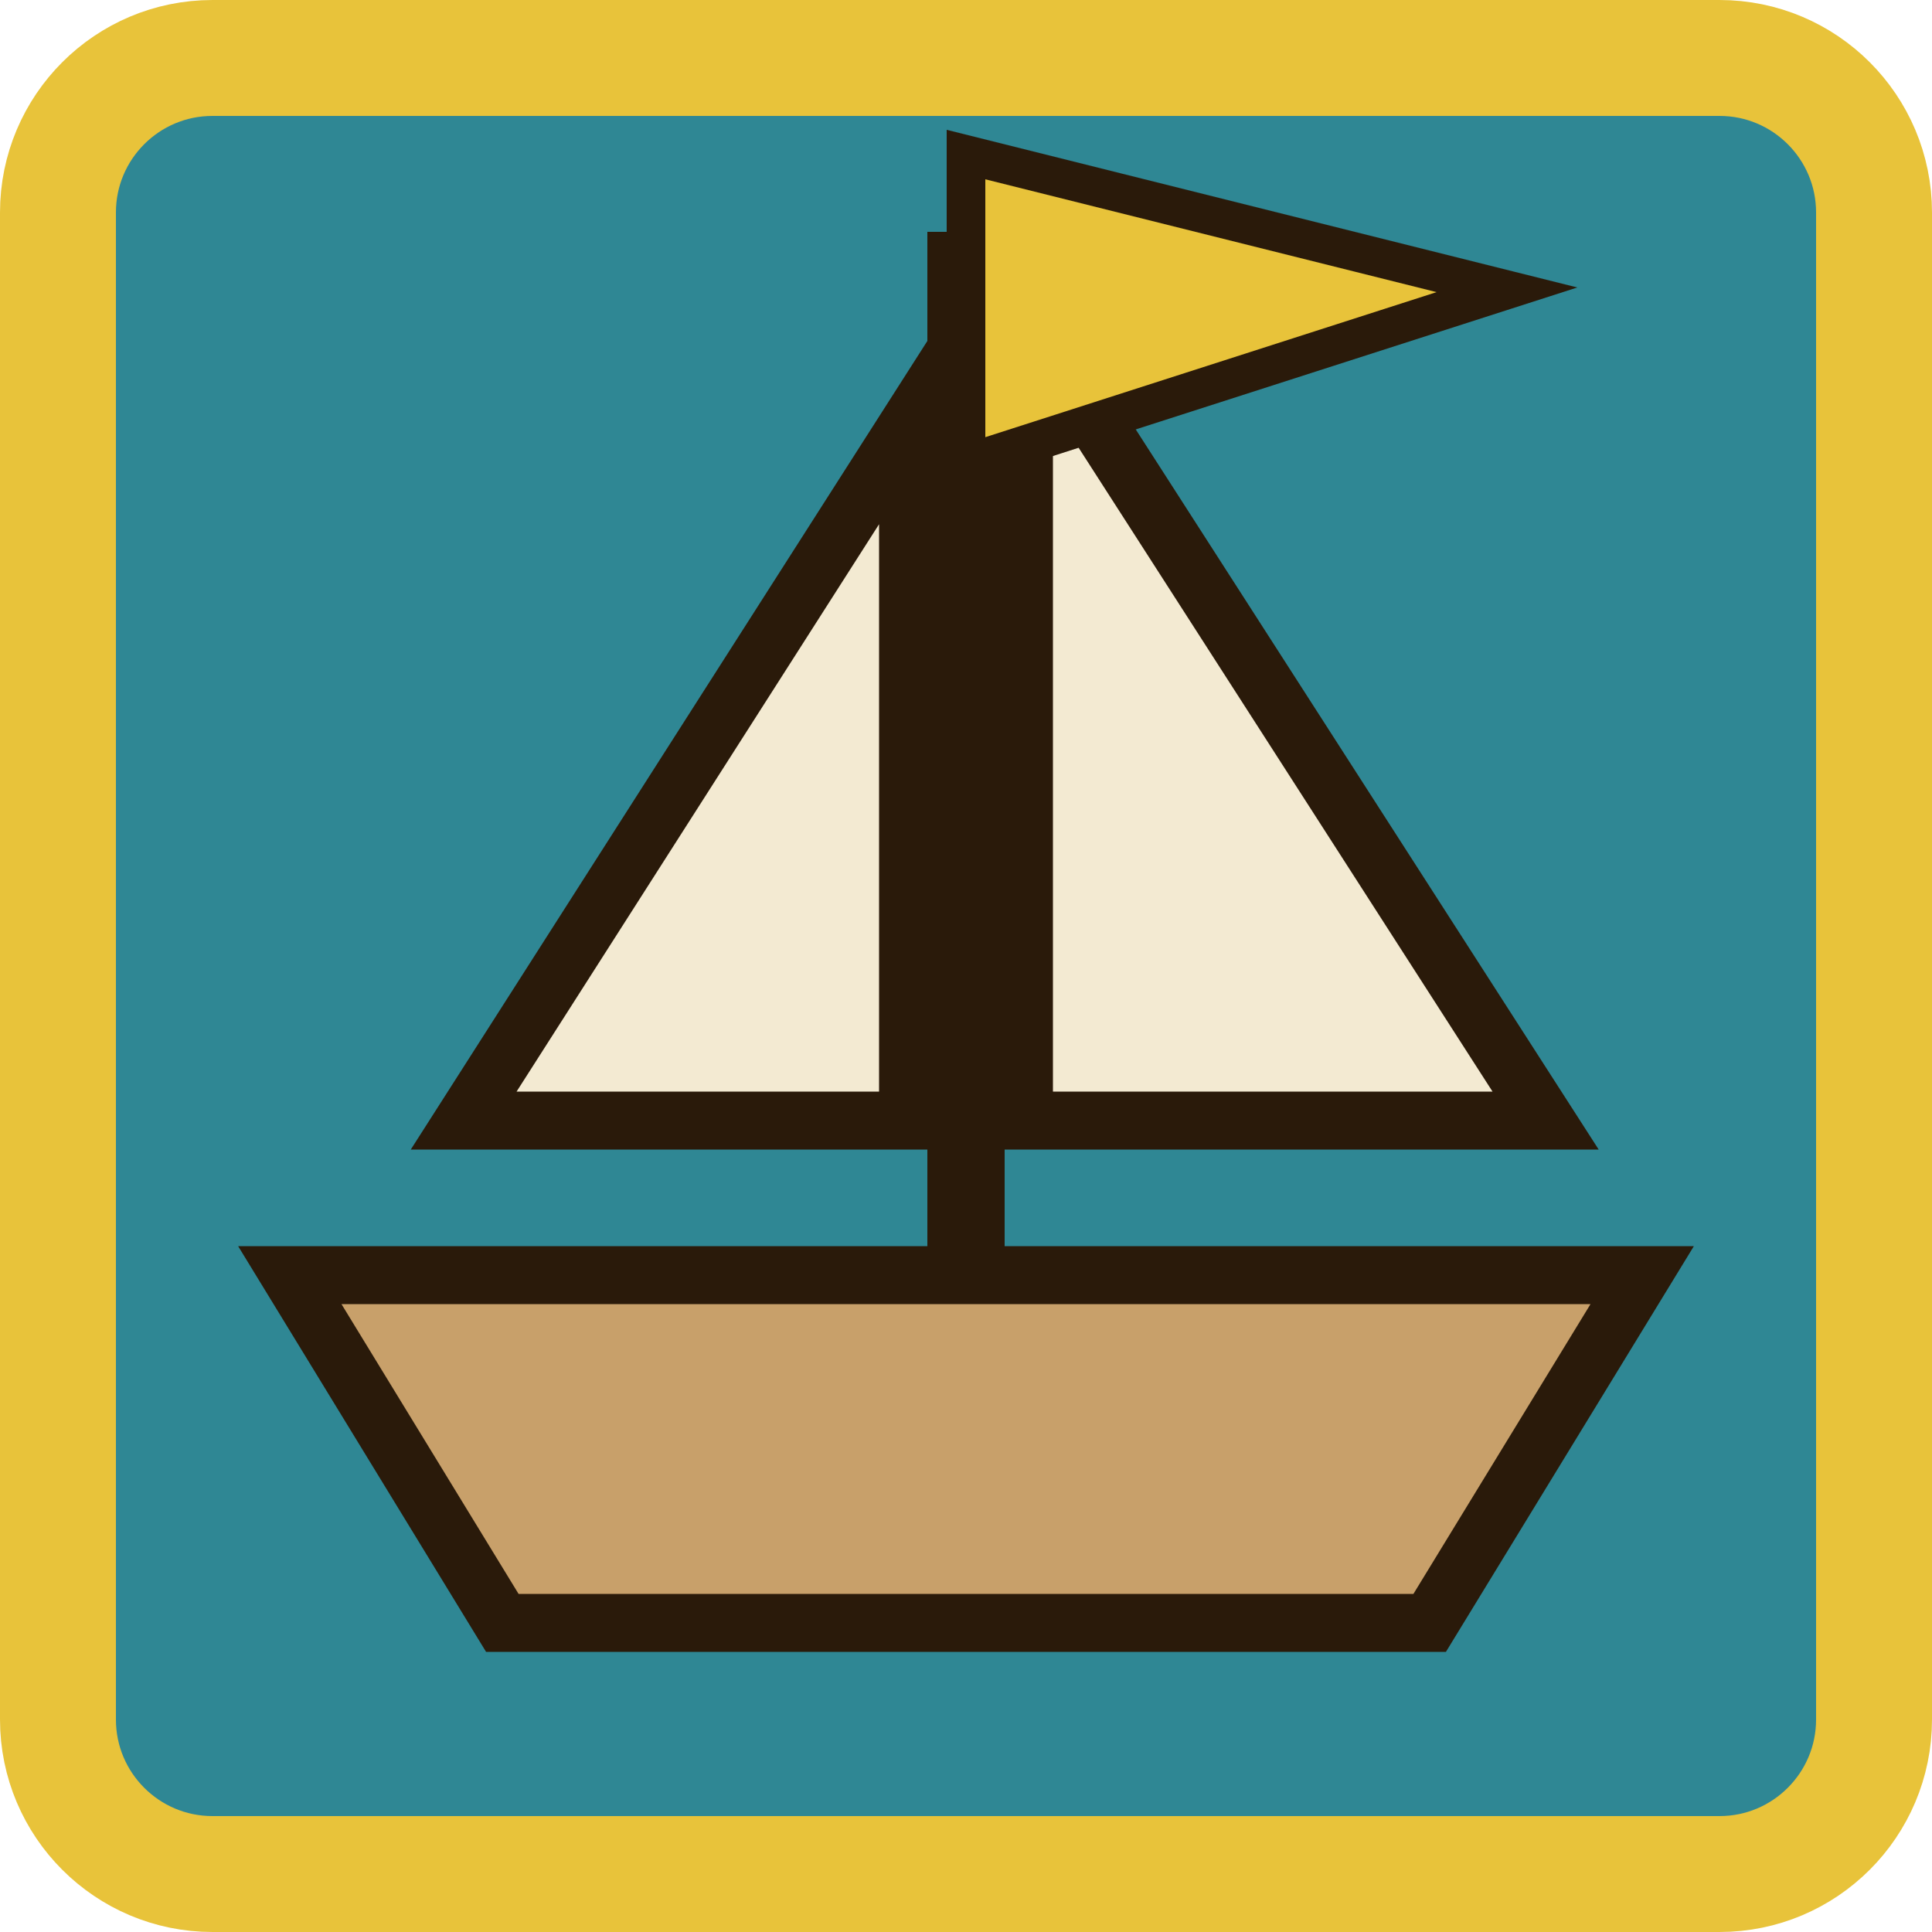
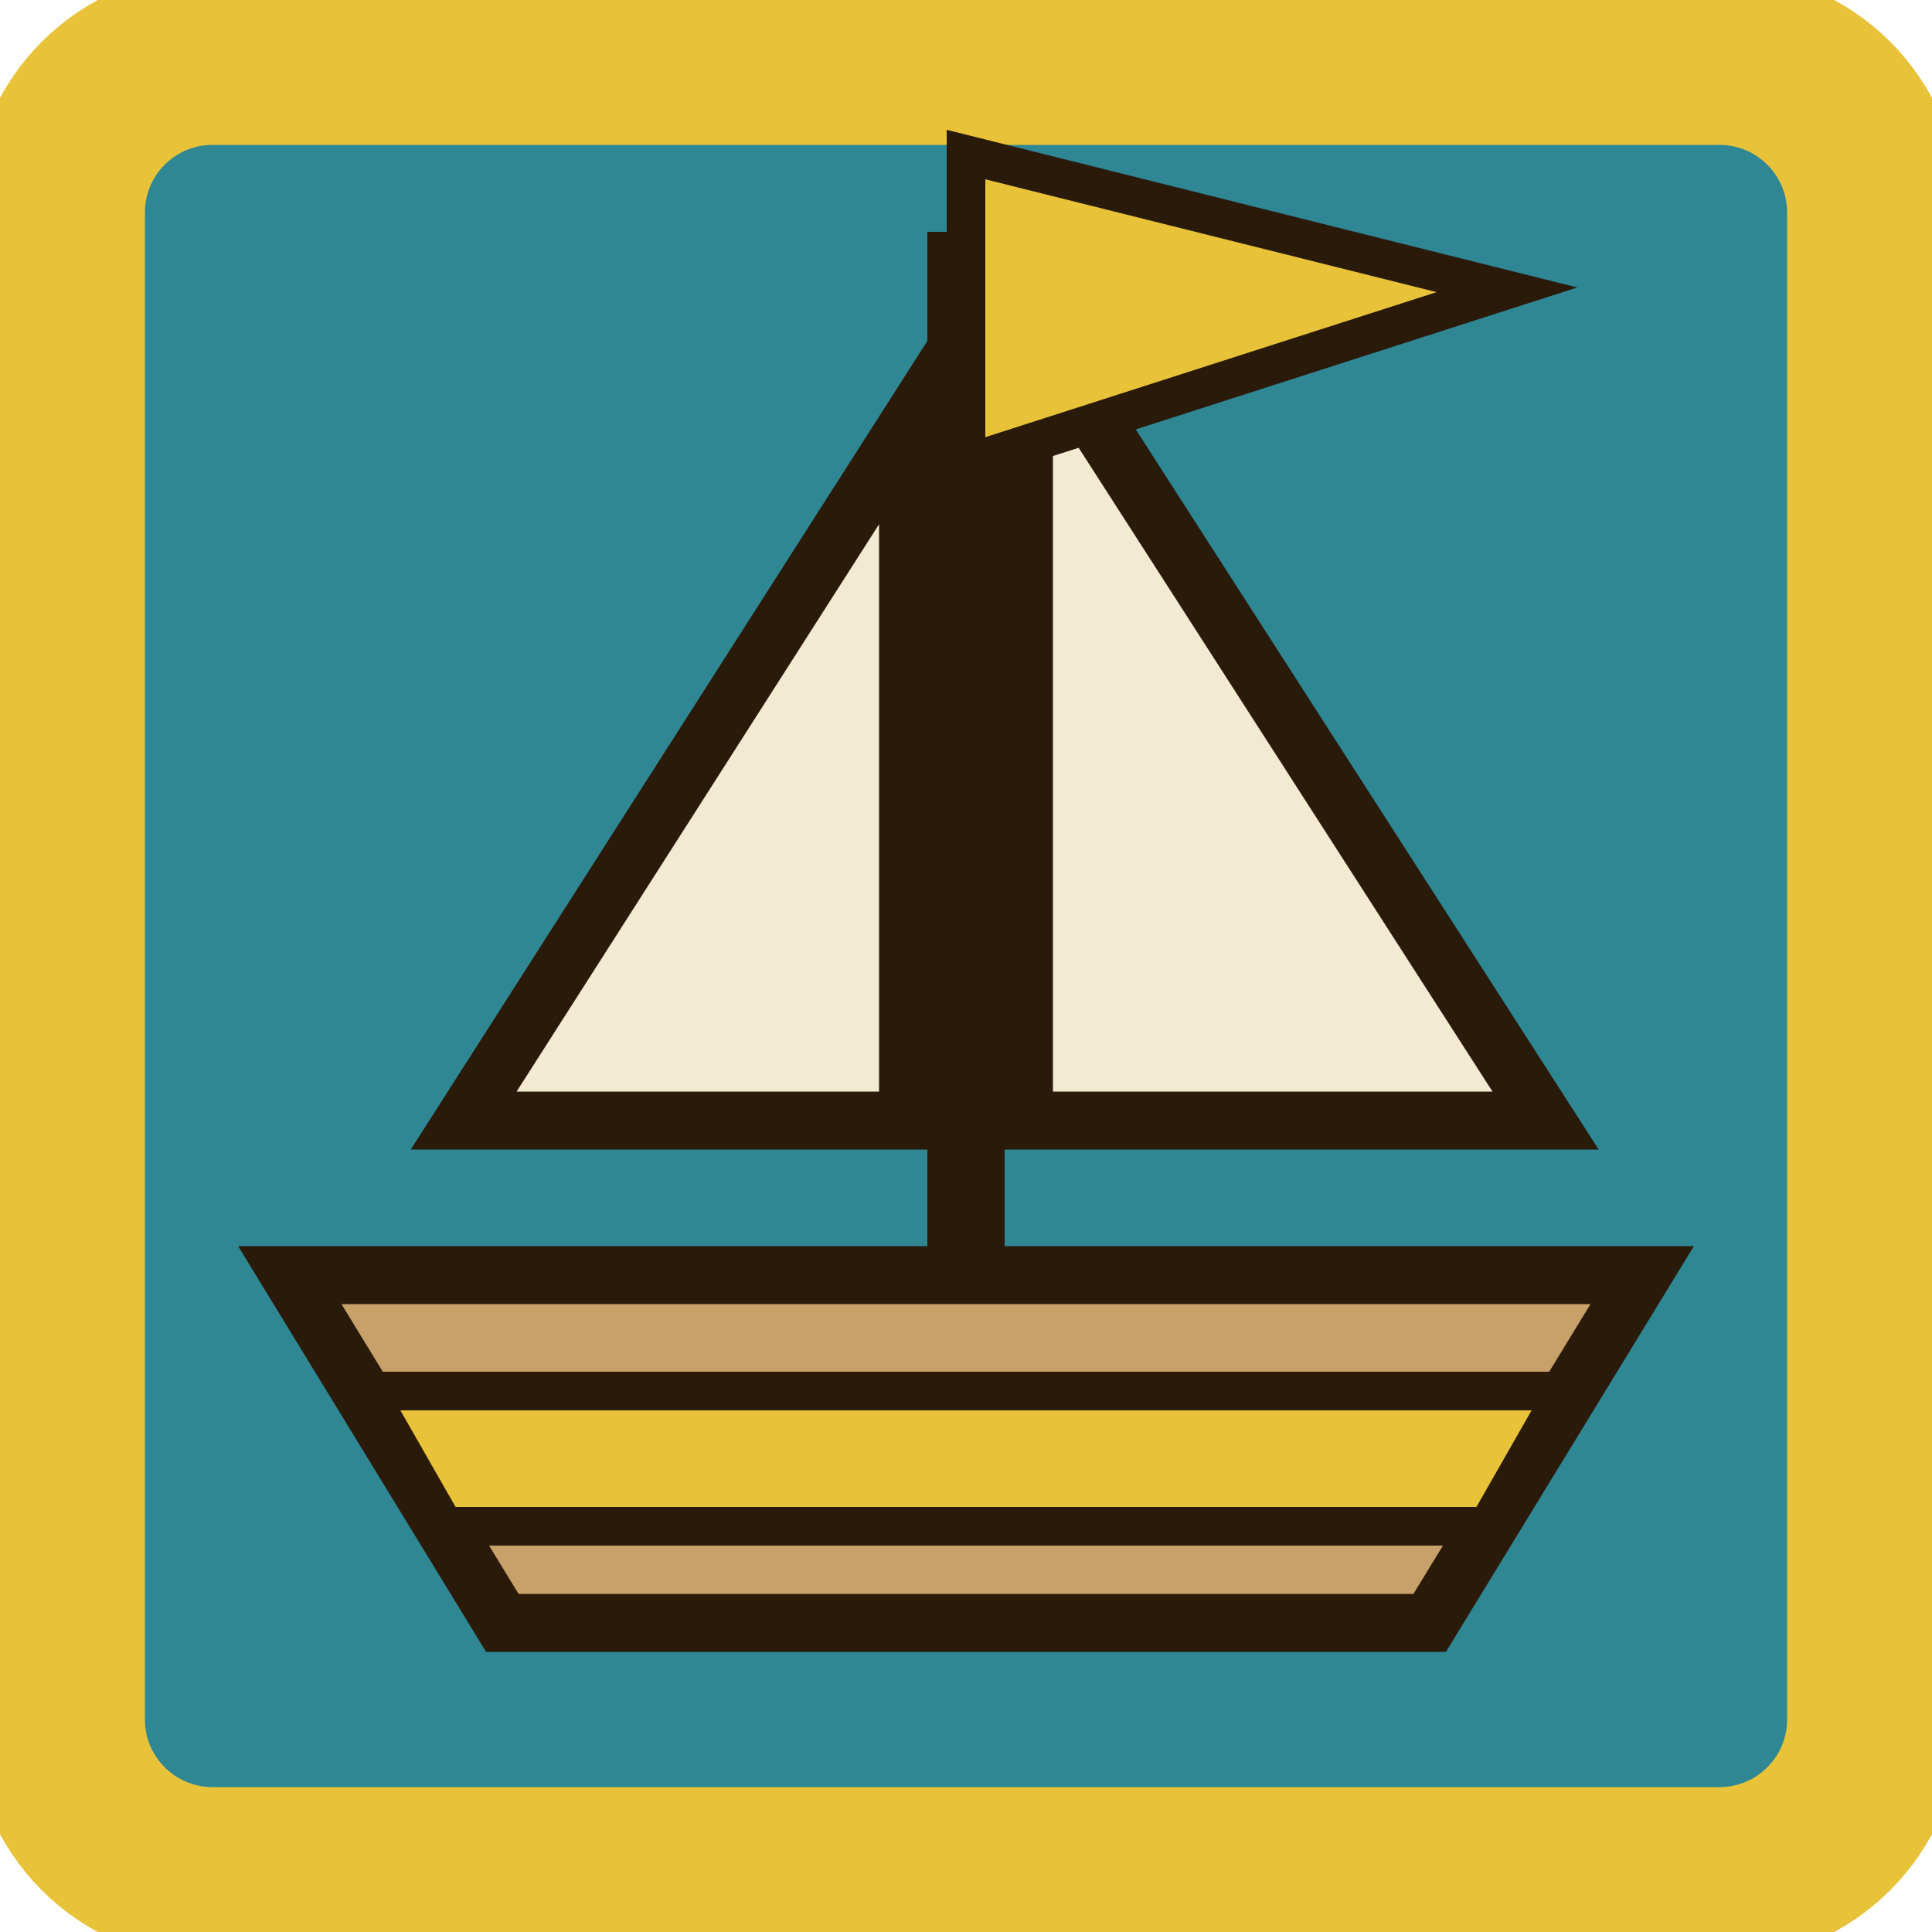
<svg xmlns="http://www.w3.org/2000/svg" viewBox="0 0 100 100">
-   <rect x="3" y="3" width="94" height="94" rx="8" fill="#2f8794" stroke="#e8c33a" stroke-width="6" />
+   <rect x="3" y="3" width="94" height="94" rx="8" fill="#2f8794" stroke="#e8c33a" stroke-width="9" />
  <path d="M15 66 H85 L74 84 H26 Z" fill="#c8a06a" stroke="#2a1a0a" stroke-width="3" />
+   <path d="M19 72 H81 L77 79 H23 Z" fill="#e8c33a" stroke="#2a1a0a" stroke-width="2" />
  <path d="M50 12 V66" stroke="#2a1a0a" stroke-width="4" />
  <path d="M53 16 L80 58 H53 Z" fill="#f3ead2" stroke="#2a1a0a" stroke-width="3" />
  <path d="M47 22 L24 58 H47 Z" fill="#f3ead2" stroke="#2a1a0a" stroke-width="3" />
  <path d="M50 8 L78 15 L50 24 Z" fill="#e8c33a" stroke="#2a1a0a" stroke-width="2" />
</svg>
